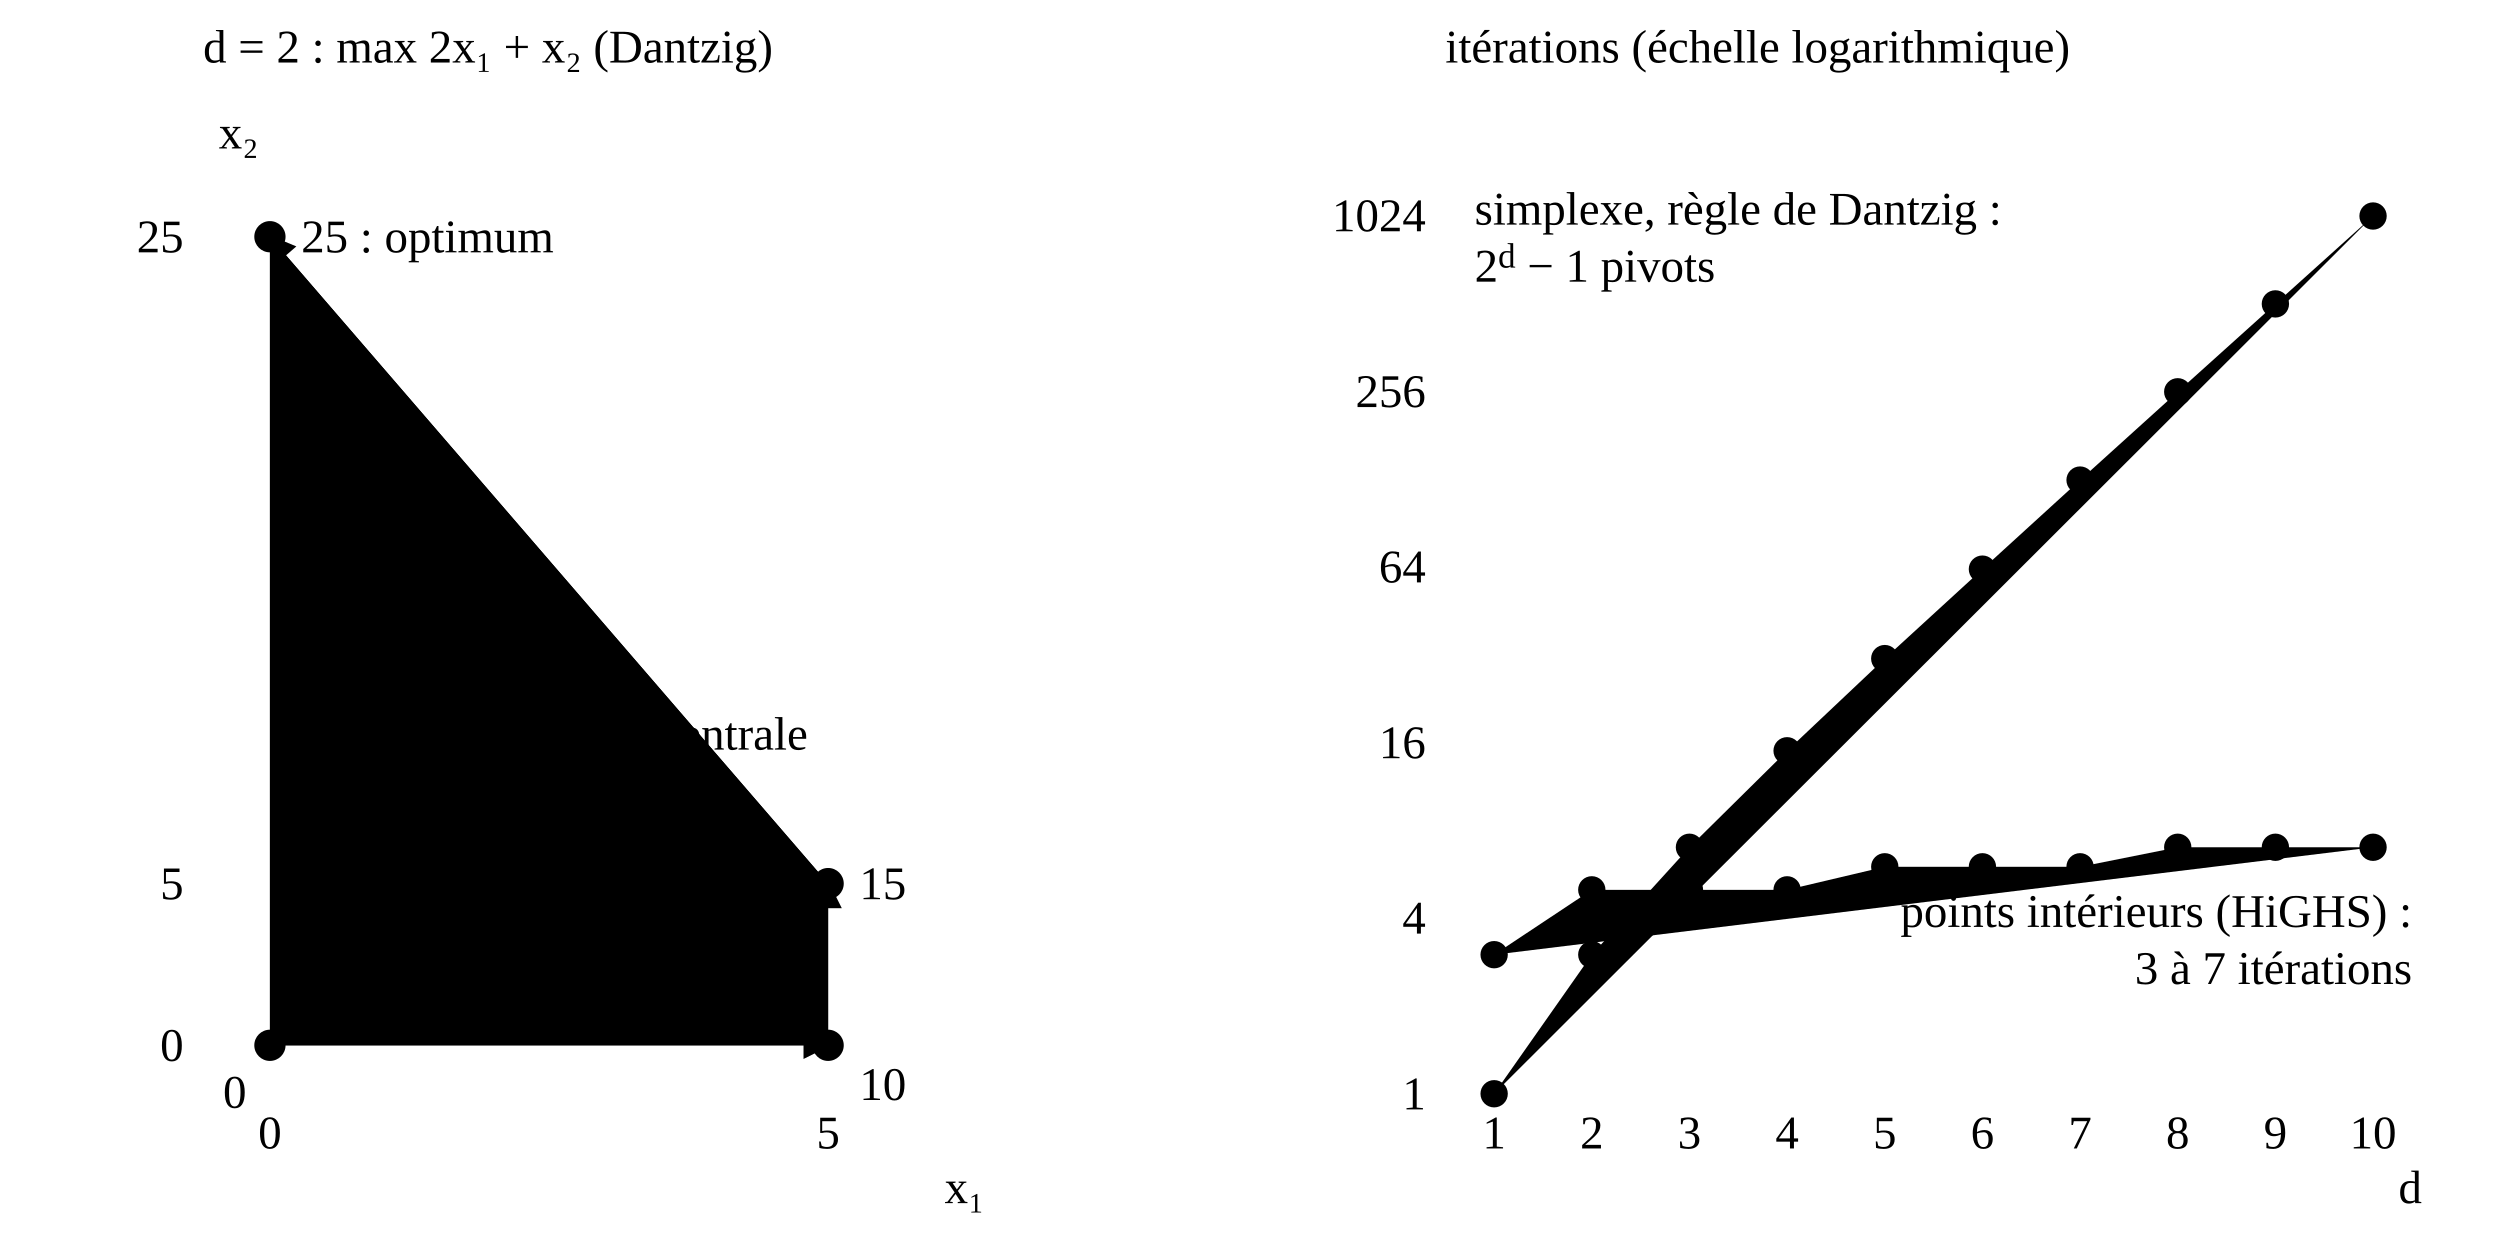
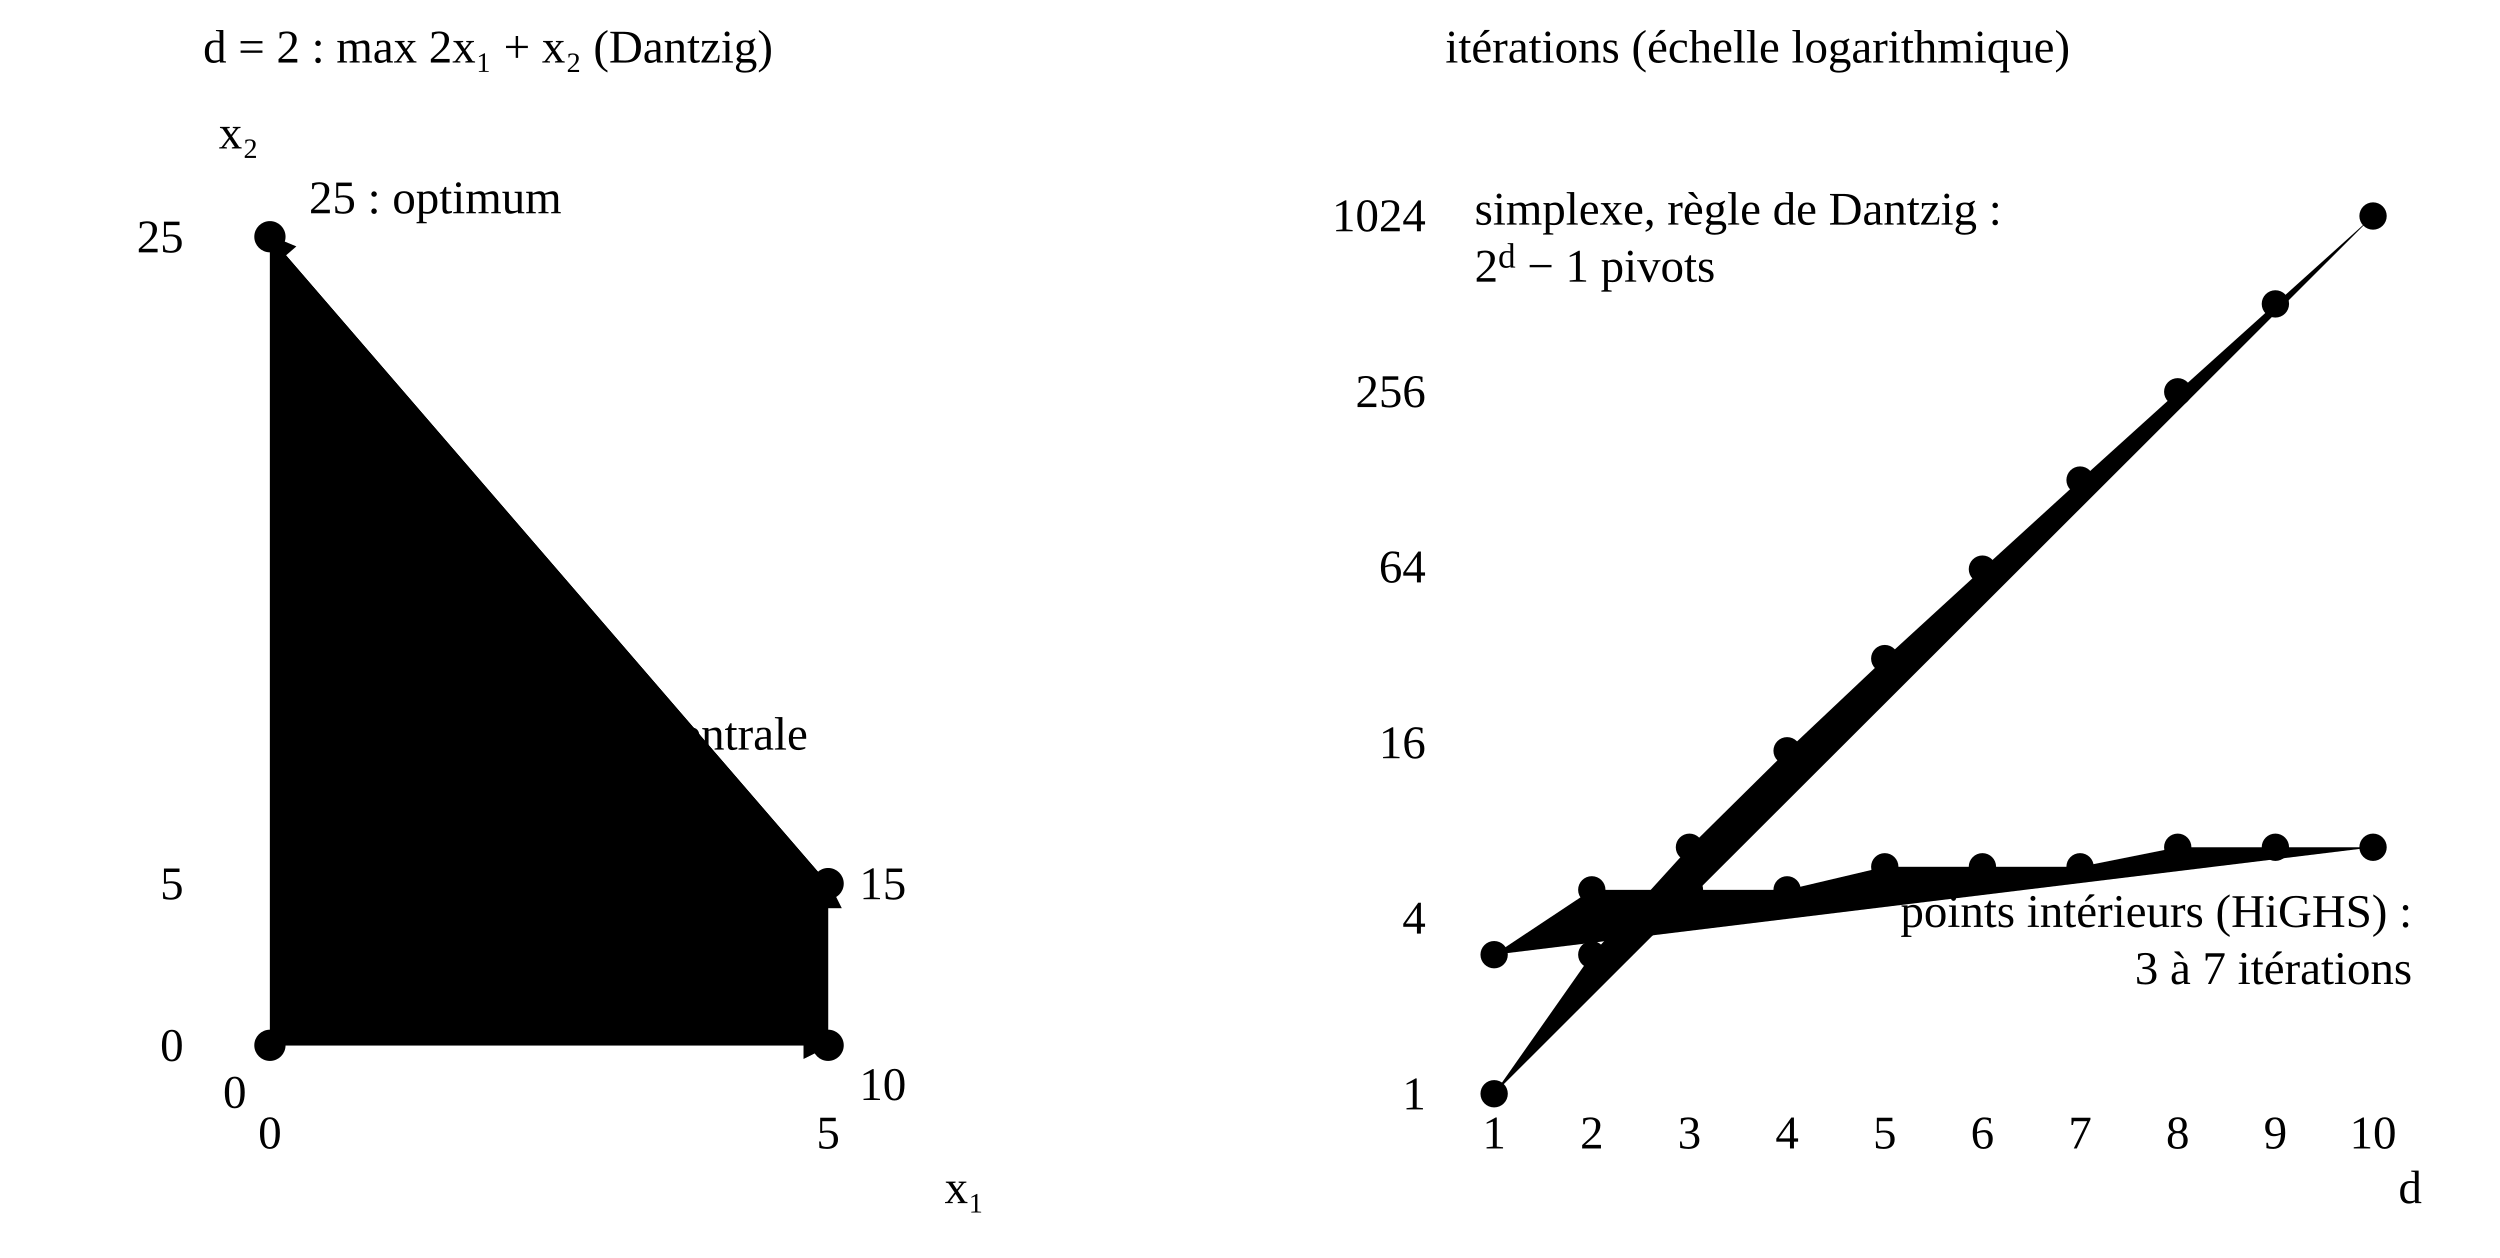
<svg xmlns="http://www.w3.org/2000/svg" viewBox="0 0 640 322" role="img" aria-label="Klee-Minty en dimension 2 : le simplexe visite les quatre sommets ; nombre de pivots 2^d - 1 contre itérations de points intérieurs">
  <defs>
    <marker id="P04-kleeminty-arr-3" viewBox="0 0 10 10" refX="9" refY="5" markerWidth="7" markerHeight="7" orient="auto-start-reverse">
      <path d="M0,0 L10,5 L0,10 z" class="f3" />
    </marker>
  </defs>
  <line x1="69.1" y1="280.0" x2="69.1" y2="44.0" class="gr" />
  <text x="69.1" y="294.0" class="tx-s" text-anchor="middle">0</text>
  <line x1="212.0" y1="280.0" x2="212.0" y2="44.0" class="gr" />
  <text x="212.0" y="294.0" class="tx-s" text-anchor="middle">5</text>
  <line x1="52.0" y1="267.6" x2="252.0" y2="267.6" class="gr" />
  <text x="47.0" y="271.6" class="tx-s" text-anchor="end">0</text>
  <line x1="52.0" y1="226.2" x2="252.0" y2="226.2" class="gr" />
  <text x="47.0" y="230.2" class="tx-s" text-anchor="end">5</text>
  <line x1="52.0" y1="60.6" x2="252.0" y2="60.6" class="gr" />
  <text x="47.0" y="64.6" class="tx-s" text-anchor="end">25</text>
  <line x1="52.0" y1="267.6" x2="252.0" y2="267.6" class="ax" />
  <line x1="69.1" y1="280.0" x2="69.1" y2="44.0" class="ax" />
  <text x="252.0" y="308.0" class="tx-s" text-anchor="end">x₁</text>
  <text x="56.0" y="38.0" class="tx-s" text-anchor="start">x₂</text>
  <path d="M69.1 267.6L212.0 267.6L212.0 226.2L69.1 60.6Z" class="a1" />
  <path d="M69.1 267.6L212.0 267.6L212.0 226.2L69.1 60.6Z" class="ln c1 thin" />
  <path d="M110.2 187.5L110.2 187.5L110.2 187.4L110.2 187.4L110.2 187.4L110.2 187.3L110.2 187.3L110.2 187.3L110.2 187.2L110.2 187.2L110.2 187.1L110.2 187.1L110.2 187.1L110.2 187.0L110.2 187.0L110.2 186.9L110.2 186.8L110.2 186.8L110.2 186.7L110.2 186.6L110.2 186.5L110.2 186.5L110.2 186.4L110.2 186.3L110.2 186.2L110.2 186.1L110.2 186.0L110.2 185.8L110.2 185.7L110.2 185.6L110.2 185.4L110.2 185.3L110.2 185.1L110.2 184.9L110.2 184.7L110.2 184.5L110.2 184.3L110.1 184.1L110.1 183.9L110.1 183.6L110.1 183.3L110.1 183.0L110.1 182.7L110.1 182.4L110.1 182.1L110.1 181.7L110.1 181.3L110.0 180.9L110.0 180.4L110.0 180.0L110.0 179.5L110.0 178.9L109.9 178.4L109.9 177.8L109.9 177.1L109.8 176.4L109.8 175.7L109.7 175.0L109.7 174.2L109.6 173.3L109.5 172.4L109.4 171.5L109.4 170.5L109.2 169.4L109.1 168.3L109.0 167.1L108.9 165.9L108.7 164.6L108.5 163.2L108.3 161.8L108.1 160.3L107.9 158.7L107.6 157.1L107.3 155.5L107.0 153.7L106.7 151.9L106.3 150.1L105.9 148.2L105.5 146.2L105.1 144.2L104.6 142.2L104.1 140.1L103.5 138.0L102.9 135.9L102.3 133.7L101.7 131.5L101.0 129.4L100.3 127.2L99.6 125.0L98.8 122.8L98.1 120.6L97.3 118.5L96.5 116.3L95.7 114.2L94.8 112.1L94.0 110.1L93.2 108.0L92.3 106.1L91.5 104.1L90.7 102.2L89.9 100.4L89.0 98.6L88.2 96.9L87.4 95.2L86.7 93.5L85.9 92.0L85.2 90.4L84.4 89.0L83.7 87.6L83.1 86.2L82.4 84.9L81.8 83.6L81.1 82.5L80.5 81.3L80.0 80.2L79.4 79.2L78.9 78.2L78.4 77.2L77.9 76.3L77.4 75.5L77.0 74.6L76.6 73.9L76.2 73.1L75.8 72.4L75.4 71.8L75.1 71.1L74.8 70.5L74.5 70.0L74.2 69.4L73.9 68.9L73.6 68.5L73.4 68.0L73.1 67.6L72.9 67.2L72.7 66.8L72.5 66.4L72.3 66.1L72.1 65.8L71.9 65.5L71.8 65.2L71.6 64.9L71.5 64.7L71.3 64.4L71.2 64.2L71.1 64.0L71.0 63.8L70.9 63.6L70.8 63.4L70.7 63.2L70.6 63.1L70.5 62.9L70.4 62.8L70.3 62.7L70.3 62.5L70.2 62.4L70.1 62.3L70.1 62.2L70.0 62.1L70.0 62.0L69.9 61.9L69.9 61.9L69.8 61.8L69.8 61.7L69.8 61.6L69.7 61.6L69.7 61.5L69.7 61.5L69.6 61.4L69.6 61.4L69.6 61.3L69.5 61.3L69.5 61.2L69.5 61.2L69.5 61.1L69.5 61.1L69.4 61.1L69.4 61.0L69.4 61.0L69.4 61.0L69.4 61.0L69.4 60.9L69.3 60.9L69.3 60.9L69.3 60.9L69.3 60.9L69.3 60.8L69.3 60.8L69.3 60.8L69.3 60.8L69.3 60.8L69.3 60.8L69.3 60.8L69.2 60.7L69.2 60.7L69.2 60.7L69.2 60.7L69.2 60.7L69.2 60.7L69.2 60.7L69.2 60.7L69.2 60.7L69.2 60.7L69.2 60.7L69.2 60.7L69.2 60.6L69.2 60.6L69.2 60.6L69.2 60.6L69.2 60.6L69.2 60.6L69.2 60.6L69.2 60.6L69.2 60.6L69.2 60.6L69.2 60.6L69.2 60.6L69.2 60.6L69.2 60.6L69.2 60.6L69.2 60.6L69.2 60.6L69.2 60.6L69.2 60.6L69.2 60.6L69.2 60.6L69.2 60.6L69.2 60.6L69.2 60.6L69.2 60.6L69.2 60.6L69.2 60.6L69.2 60.6L69.2 60.6L69.2 60.6L69.2 60.6L69.2 60.6L69.1 60.6L69.1 60.6L69.1 60.6L69.1 60.6L69.1 60.6L69.1 60.6L69.1 60.6L69.1 60.6L69.1 60.6L69.1 60.6L69.1 60.6L69.1 60.6L69.1 60.6L69.1 60.6L69.1 60.6L69.1 60.6L69.1 60.6L69.1 60.6L69.1 60.6L69.1 60.6L69.1 60.6L69.1 60.6L69.1 60.6L69.1 60.6L69.1 60.6L69.1 60.6L69.1 60.6L69.1 60.6L69.1 60.6L69.1 60.6L69.1 60.6L69.1 60.6L69.1 60.6L69.1 60.6L69.1 60.6L69.1 60.6L69.1 60.6L69.1 60.6L69.1 60.6L69.1 60.6L69.1 60.6L69.1 60.6L69.1 60.6L69.1 60.6L69.1 60.6L69.1 60.6L69.1 60.6L69.1 60.6L69.1 60.6L69.1 60.6L69.1 60.6L69.1 60.6L69.1 60.6L69.1 60.6L69.1 60.6L69.1 60.6L69.1 60.6L69.1 60.6L69.1 60.6L69.1 60.6L69.1 60.6L69.1 60.6L69.1 60.6L69.1 60.6L69.1 60.6" class="ln ck thin" />
  <circle cx="110.2" cy="187.9" r="3.5" class="fk" />
  <line x1="69.1" y1="267.6" x2="212.0" y2="267.6" class="ln c3" marker-end="url(#P04-kleeminty-arr-3)" />
  <line x1="212.0" y1="267.6" x2="212.0" y2="226.2" class="ln c3" marker-end="url(#P04-kleeminty-arr-3)" />
  <line x1="212.0" y1="226.2" x2="69.1" y2="60.6" class="ln c3" marker-end="url(#P04-kleeminty-arr-3)" />
  <circle cx="69.1" cy="267.6" r="4" class="f3" />
  <text x="63.1" y="283.6" class="tx-s t3" text-anchor="end">0</text>
  <circle cx="212.0" cy="267.6" r="4" class="f3" />
  <text x="220.0" y="281.6" class="tx-s t3" text-anchor="start">10</text>
  <circle cx="212.0" cy="226.2" r="4" class="f3" />
  <text x="220.0" y="230.2" class="tx-s t3" text-anchor="start">15</text>
  <circle cx="69.1" cy="60.6" r="4" class="f3" />
-   <text x="77.1" y="64.6" class="tx-s t3" text-anchor="start">25 : optimum</text>
+   <text x="79.1" y="54.6" class="tx-s t3" text-anchor="start">25 : optimum</text>
  <text x="52.0" y="16.0" class="tx-b" text-anchor="start">d = 2 : max 2x₁ + x₂ (Dantzig)</text>
  <text x="117.2" y="191.9" class="tx-s" text-anchor="start">trajectoire centrale</text>
  <line x1="370.0" y1="280.0" x2="620.0" y2="280.0" class="gr" />
  <text x="365.0" y="284.0" class="tx-s" text-anchor="end">1</text>
  <line x1="370.0" y1="235.0" x2="620.0" y2="235.0" class="gr" />
  <text x="365.0" y="239.0" class="tx-s" text-anchor="end">4</text>
  <line x1="370.0" y1="190.1" x2="620.0" y2="190.1" class="gr" />
  <text x="365.0" y="194.1" class="tx-s" text-anchor="end">16</text>
  <line x1="370.0" y1="145.1" x2="620.0" y2="145.1" class="gr" />
  <text x="365.0" y="149.1" class="tx-s" text-anchor="end">64</text>
  <line x1="370.0" y1="100.2" x2="620.0" y2="100.2" class="gr" />
  <text x="365.0" y="104.2" class="tx-s" text-anchor="end">256</text>
  <line x1="370.0" y1="55.2" x2="620.0" y2="55.2" class="gr" />
  <text x="365.0" y="59.2" class="tx-s" text-anchor="end">1024</text>
  <text x="382.5" y="294.0" class="tx-s" text-anchor="middle">1</text>
  <text x="407.5" y="294.0" class="tx-s" text-anchor="middle">2</text>
  <text x="432.5" y="294.0" class="tx-s" text-anchor="middle">3</text>
  <text x="457.5" y="294.0" class="tx-s" text-anchor="middle">4</text>
  <text x="482.5" y="294.0" class="tx-s" text-anchor="middle">5</text>
  <text x="507.5" y="294.0" class="tx-s" text-anchor="middle">6</text>
  <text x="532.5" y="294.0" class="tx-s" text-anchor="middle">7</text>
  <text x="557.5" y="294.0" class="tx-s" text-anchor="middle">8</text>
  <text x="582.5" y="294.0" class="tx-s" text-anchor="middle">9</text>
  <text x="607.5" y="294.0" class="tx-s" text-anchor="middle">10</text>
  <line x1="370.0" y1="280.0" x2="620.0" y2="280.0" class="ax" />
  <line x1="370.0" y1="280.0" x2="370.0" y2="44.0" class="ax" />
  <path d="M382.5 280.0L407.5 244.4L432.5 216.9L457.5 192.2L482.5 168.6L507.5 145.7L532.5 122.9L557.5 100.3L582.5 77.8L607.5 55.3" class="ln c3" />
  <circle cx="382.5" cy="280.0" r="3.5" class="f3" />
  <circle cx="407.5" cy="244.4" r="3.5" class="f3" />
  <circle cx="432.5" cy="216.9" r="3.5" class="f3" />
  <circle cx="457.5" cy="192.2" r="3.5" class="f3" />
  <circle cx="482.5" cy="168.6" r="3.5" class="f3" />
  <circle cx="507.5" cy="145.7" r="3.5" class="f3" />
  <circle cx="532.5" cy="122.9" r="3.5" class="f3" />
  <circle cx="557.5" cy="100.3" r="3.5" class="f3" />
  <circle cx="582.5" cy="77.8" r="3.5" class="f3" />
  <circle cx="607.5" cy="55.3" r="3.5" class="f3" />
  <path d="M382.5 244.4L407.5 227.8L432.5 227.8L457.5 227.8L482.5 221.9L507.5 221.9L532.5 221.9L557.5 216.9L582.5 216.9L607.5 216.9" class="ln c4" />
  <circle cx="382.5" cy="244.4" r="3.5" class="f4" />
  <circle cx="407.5" cy="227.8" r="3.5" class="f4" />
  <circle cx="432.5" cy="227.8" r="3.5" class="f4" />
  <circle cx="457.5" cy="227.8" r="3.5" class="f4" />
  <circle cx="482.5" cy="221.9" r="3.5" class="f4" />
  <circle cx="507.5" cy="221.9" r="3.5" class="f4" />
  <circle cx="532.5" cy="221.9" r="3.5" class="f4" />
  <circle cx="557.5" cy="216.9" r="3.5" class="f4" />
  <circle cx="582.5" cy="216.9" r="3.5" class="f4" />
  <circle cx="607.5" cy="216.9" r="3.5" class="f4" />
  <text x="377.5" y="57.5" class="tx-s t3" text-anchor="start">simplexe, règle de Dantzig :</text>
  <text x="377.5" y="72.1" class="tx-s t3" text-anchor="start">2<tspan baseline-shift="super" font-size="75%">d</tspan> − 1 pivots</text>
  <text x="617.5" y="237.3" class="tx-s t4" text-anchor="end">points intérieurs (HiGHS) :</text>
  <text x="617.5" y="251.9" class="tx-s t4" text-anchor="end">3 à 7 itérations</text>
  <text x="620.0" y="308.0" class="tx-s" text-anchor="end">d</text>
  <text x="370.0" y="16.0" class="tx-b" text-anchor="start">itérations (échelle logarithmique)</text>
</svg>
